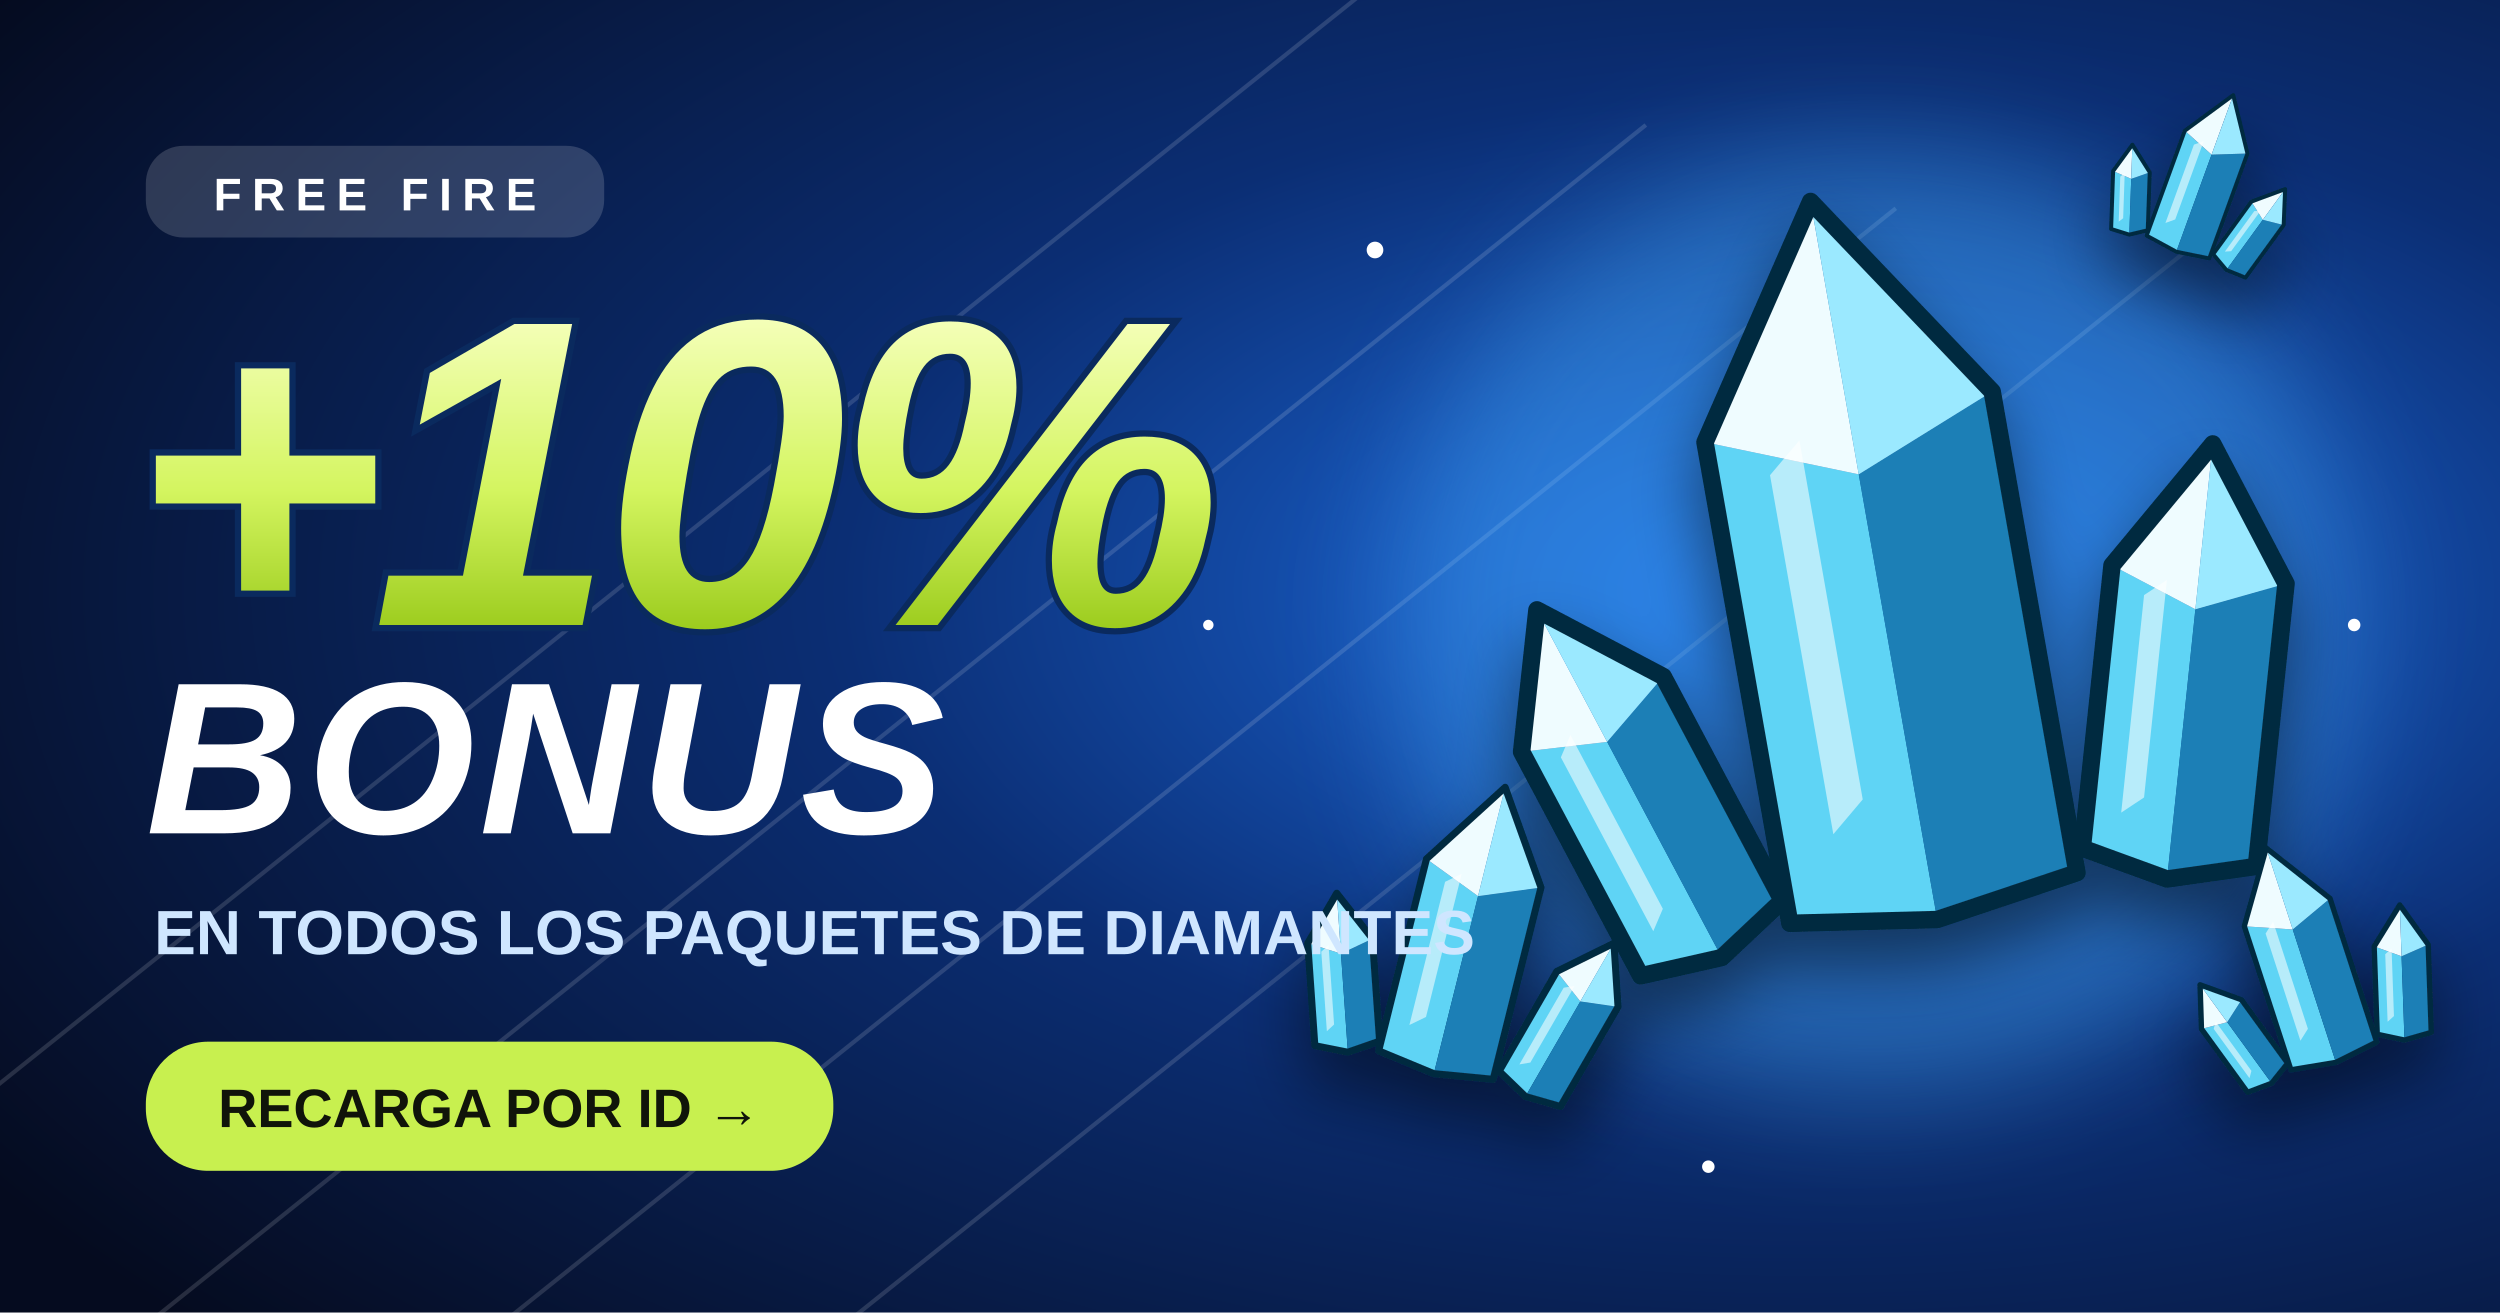
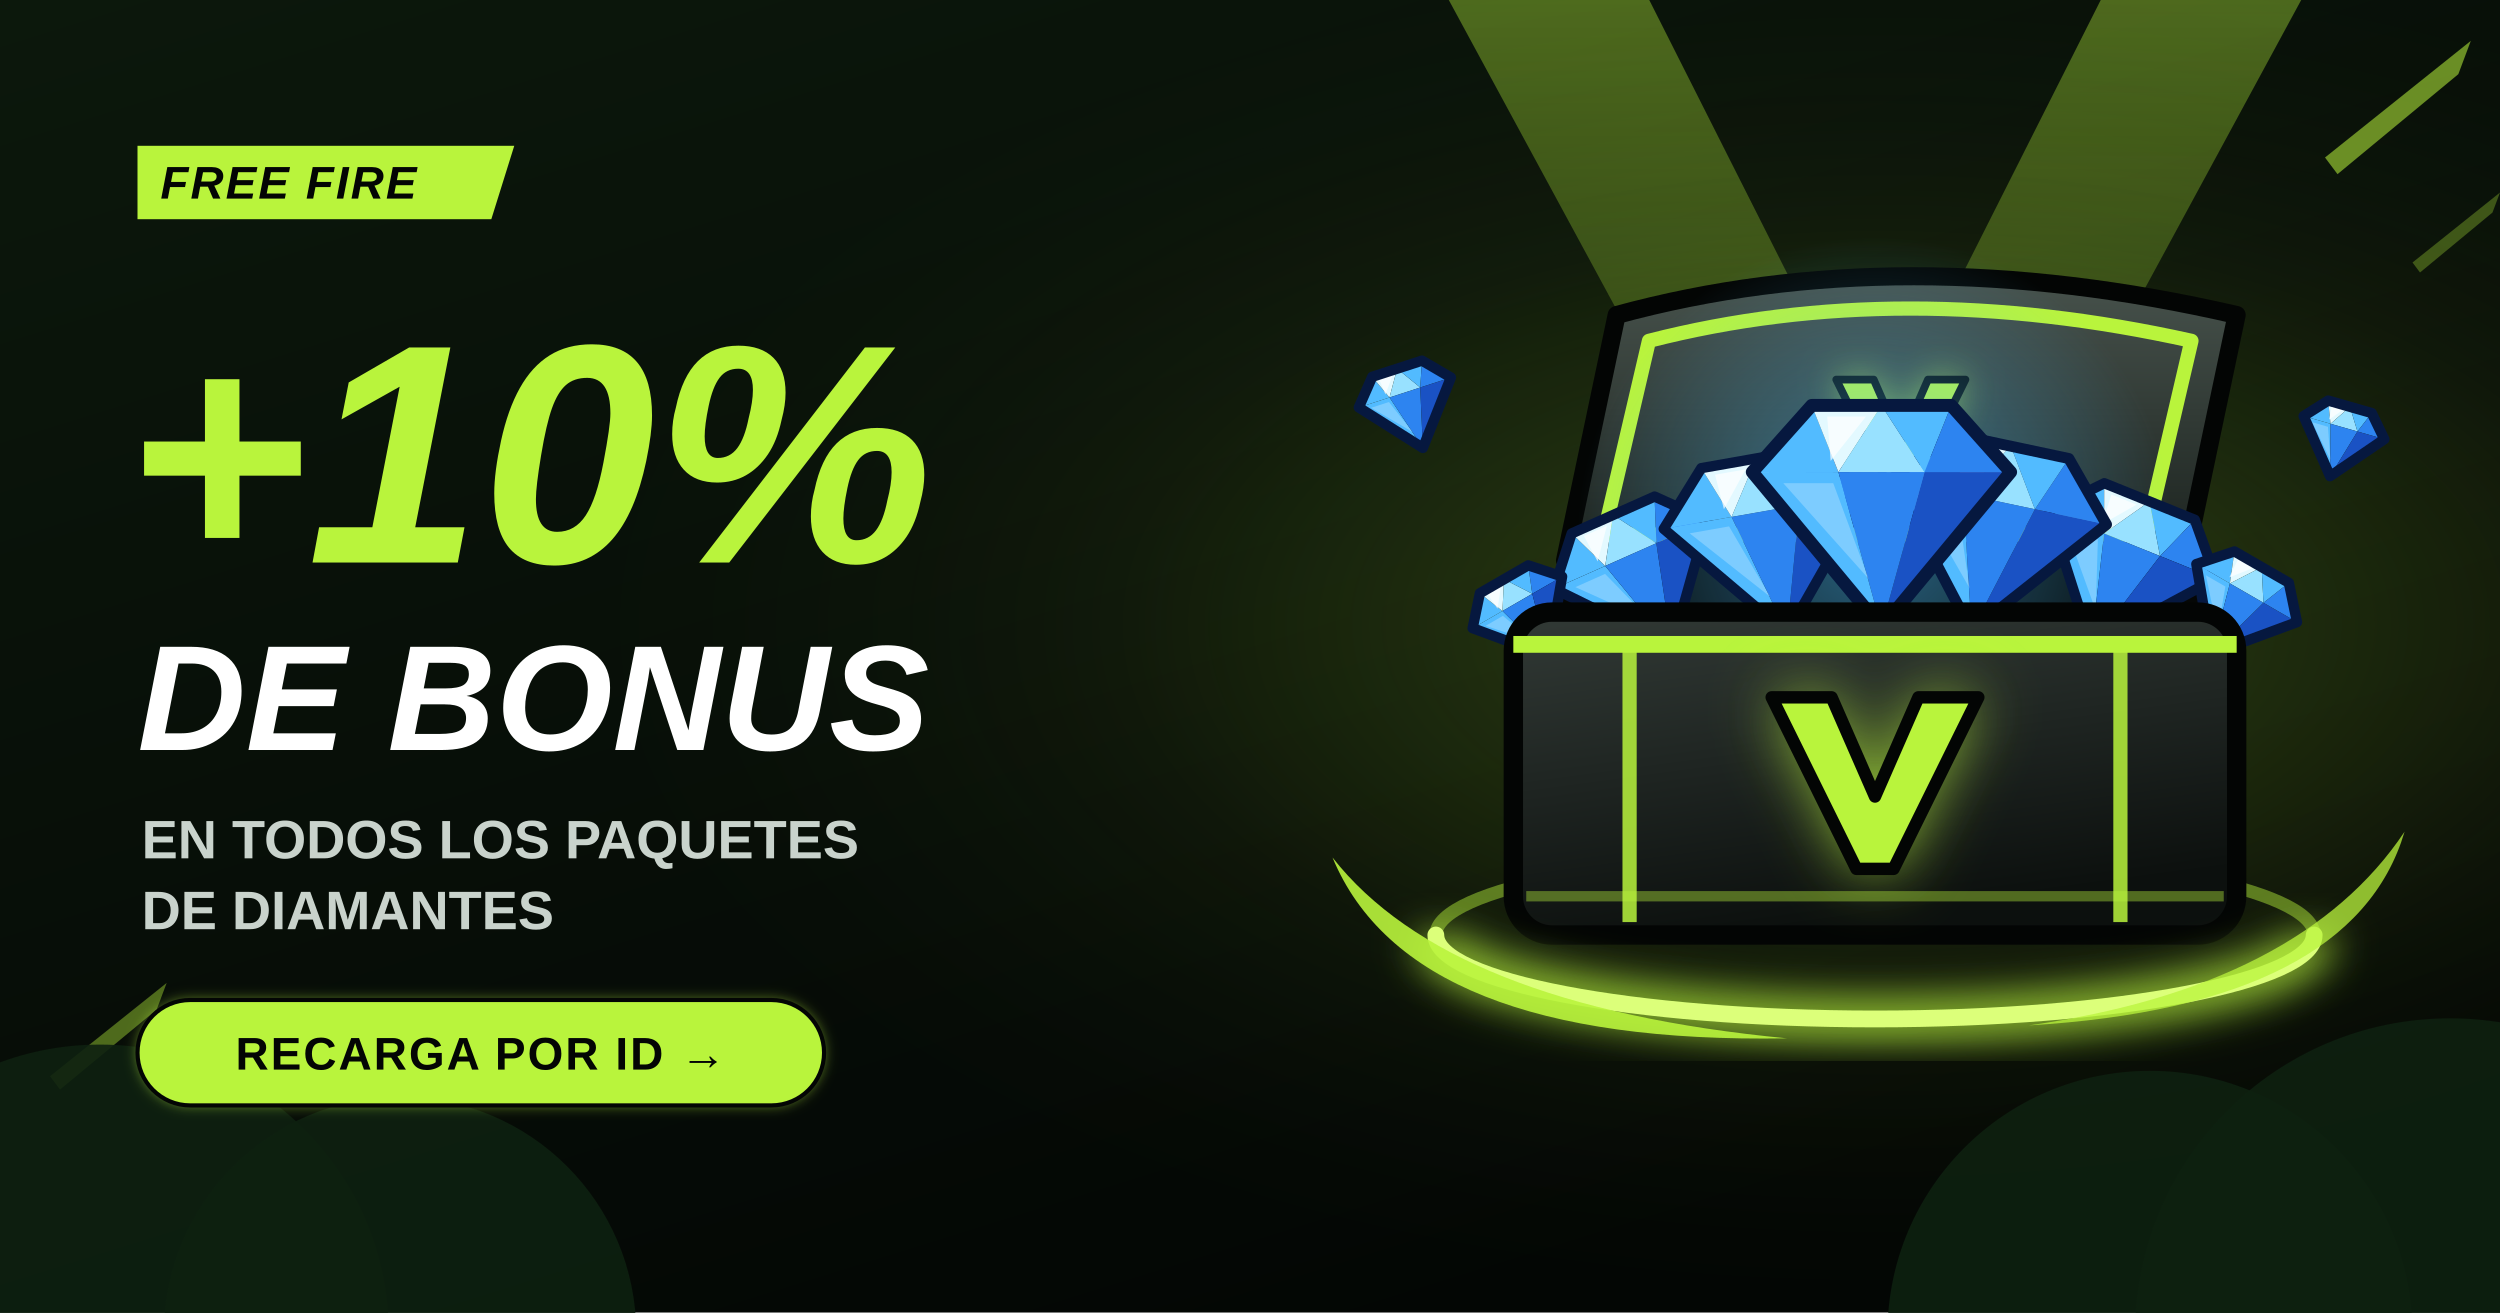
<svg xmlns="http://www.w3.org/2000/svg" viewBox="0 0 1200 630" width="1200" height="630">
  <defs>
-     <radialGradient id="bg" cx="0.72" cy="0.45" r="0.85">
-       <stop offset="0" stop-color="#1d6fe6" />
-       <stop offset="0.45" stop-color="#0b2e74" />
-       <stop offset="1" stop-color="#050b1f" />
+     <linearGradient id="bg" x1="0" y1="0" x2="0.6" y2="1">
+       <stop offset="0" stop-color="#0c180c" />
+       <stop offset="1" stop-color="#030604" />
+     </linearGradient>
+     <linearGradient id="v" x1="0" y1="0" x2="0" y2="1">
+       <stop offset="0" stop-color="#b9f43c" stop-opacity=".4" />
+       <stop offset="1" stop-color="#b9f43c" stop-opacity=".03" />
+     </linearGradient>
+     <radialGradient id="glow" cx="0.75" cy="0.476" r="0.55">
+       <stop offset="0" stop-color="#b9f43c" stop-opacity=".24" />
+       <stop offset=".55" stop-color="#b9f43c" stop-opacity=".05" />
+       <stop offset="1" stop-color="#000" stop-opacity="0" />
    </radialGradient>
-     <linearGradient id="gt" x1="0" y1="0" x2="0" y2="1">
-       <stop offset="0" stop-color="#eaf7ff" />
-       <stop offset="1" stop-color="#7cc8ff" />
+     <radialGradient id="gemglow">
+       <stop offset="0" stop-color="#4fc3ff" stop-opacity=".5" />
+       <stop offset="1" stop-color="#4fc3ff" stop-opacity="0" />
+     </radialGradient>
+     <linearGradient id="dark" x1="0" y1="0" x2="0.3" y2="1">
+       <stop offset="0" stop-color="#323a36" />
+       <stop offset="1" stop-color="#0c100e" />
    </linearGradient>
-     <linearGradient id="gl" x1="0" y1="0" x2="1" y2="1">
-       <stop offset="0" stop-color="#7cc8ff" />
-       <stop offset="1" stop-color="#2f7fe0" />
+     <linearGradient id="lid" x1="0" y1="0" x2="0" y2="1">
+       <stop offset="0" stop-color="#47524c" />
+       <stop offset="1" stop-color="#1b221e" />
    </linearGradient>
-     <linearGradient id="gr" x1="1" y1="0" x2="0" y2="1">
-       <stop offset="0" stop-color="#2f7fe0" />
-       <stop offset="1" stop-color="#173a8a" />
-     </linearGradient>
-     <linearGradient id="big" x1="0" y1="0" x2="0" y2="1">
-       <stop offset="0" stop-color="#f4ffb8" />
-       <stop offset="0.55" stop-color="#d4f560" />
-       <stop offset="1" stop-color="#9ccc1e" />
-     </linearGradient>
-     <symbol id="gem" viewBox="0 0 120 110">
-       <g transform="rotate(-18 30 104)" stroke-linejoin="round">
-         <path d="M19 66.2L30 70.5L30 104L19 101Z" fill="#5fd4f5" />
-         <path d="M41 66.2L30 70.5L30 104L41 101Z" fill="#1a7fb6" />
-         <path d="M30 50L19 66.2L30 70.5Z" fill="#effcff" />
-         <path d="M30 50L41 66.2L30 70.5Z" fill="#9be9ff" />
-         <path d="M23.4 69.4L26 67.3L26 94.3L23.4 96.4Z" fill="#fff" opacity=".55" />
-         <path d="M30 50L41 66.2L41 101L30 104L19 101L19 66.2Z" fill="none" stroke="#062b40" stroke-width="2.4" />
-       </g>
-       <g transform="rotate(16 92 104)" stroke-linejoin="round">
-         <path d="M80 62L92 66.8L92 104L80 101Z" fill="#5fd4f5" />
-         <path d="M104 62L92 66.8L92 104L104 101Z" fill="#1a7fb6" />
-         <path d="M92 44L80 62L92 66.8Z" fill="#effcff" />
-         <path d="M92 44L104 62L92 66.8Z" fill="#9be9ff" />
-         <path d="M84.8 65.6L87.7 63.2L87.7 93.2L84.8 95.6Z" fill="#fff" opacity=".55" />
-         <path d="M92 44L104 62L104 101L92 104L80 101L80 62Z" fill="none" stroke="#062b40" stroke-width="2.4" />
-       </g>
-       <g transform="rotate(0 60 104)" stroke-linejoin="round">
-         <path d="M40 34L60 42L60 104L40 101Z" fill="#5fd4f5" />
-         <path d="M80 34L60 42L60 104L80 101Z" fill="#1a7fb6" />
-         <path d="M60 4L40 34L60 42Z" fill="#effcff" />
-         <path d="M60 4L80 34L60 42Z" fill="#9be9ff" />
-         <path d="M48 40L52.8 36L52.8 86L48 90Z" fill="#fff" opacity=".55" />
-         <path d="M60 4L80 34L80 101L60 104L40 101L40 34Z" fill="none" stroke="#062b40" stroke-width="2.4" />
-       </g>
-     </symbol>
-     <filter id="glow" x="-50%" y="-50%" width="200%" height="200%">
-       <feGaussianBlur stdDeviation="28" />
+     <filter id="soft" x="-50%" y="-50%" width="200%" height="200%">
+       <feGaussianBlur stdDeviation="3" />
    </filter>
-     <filter id="shadow" x="-20%" y="-20%" width="140%" height="160%">
-       <feDropShadow dx="0" dy="18" stdDeviation="16" flood-color="#000" flood-opacity=".5" />
-     </filter>
+     <path id="spark" d="M0 -10L2.2 -2.2L10 0L2.2 2.2L0 10L-2.2 2.2L-10 0L-2.2 -2.2Z" fill="#fff" />
  </defs>
  <rect width="1200" height="630" fill="url(#bg)" />
-   <g opacity=".14" stroke="#fff" stroke-width="2">
-     <path d="M-50 560 L700 -40" />
-     <path d="M40 660 L790 60" />
-     <path d="M160 700 L910 100" />
-     <path d="M300 720 L1050 120" />
+   <path d="M690 -10H786.6L900 214.83L1013.4 -10H1110L916.8 346.5H883.2Z" fill="url(#v)" />
+   <rect width="1200" height="630" fill="url(#glow)" />
+   <path d="M1116 75.6L1186 19.6L1180 35.6L1122 83.6Z" fill="#b9f43c" opacity="0.55" />
+   <path d="M1158 126L1200 92.4L1196.4 102L1161.6 130.8Z" fill="#b9f43c" opacity="0.3" />
+   <path d="M24 516.6L80 471.8L75.2 484.6L28.8 523Z" fill="#b9f43c" opacity="0.4" />
+   <circle cx="48" cy="640" r="138.6" fill="#0d200f" opacity=".9" />
+   <circle cx="192" cy="640" r="113.4" fill="#0d200f" opacity=".9" />
+   <circle cx="1032" cy="640" r="126" fill="#0d200f" opacity=".9" />
+   <circle cx="1176" cy="640" r="151.2" fill="#0d200f" opacity=".9" />
+   <g transform="translate(900 300) scale(3.1)">
+     <path d="M-68 48A68 13 0 0 1 68 48" fill="none" stroke="#b9f43c" stroke-opacity=".45" stroke-width="2" />
+     <path d="M-48 -10L48 -10L56 -48Q4 -60 -40 -48Z" fill="url(#lid)" stroke="#030504" stroke-width="2.8" stroke-linejoin="round" />
+     <path d="M-42 -14L42 -14L49 -44Q4 -54 -35 -44Z" fill="none" stroke="#b9f43c" stroke-width="2.2" stroke-linejoin="round" />
+     <g transform="translate(4 -30) scale(1)">
+       <path d="M-10 -8H-4.2L0 1.6L4.2 -8H10L1.8 8.6H-1.8Z" fill="#b9f43c" filter="url(#soft)" opacity=".8" />
+       <path d="M-10 -8H-4.2L0 1.6L4.2 -8H10L1.8 8.6H-1.8Z" fill="#b9f43c" stroke="#030504" stroke-width="1.2" stroke-linejoin="round" />
+     </g>
+     <path d="M-56 -2L-46 -10H48L56 -2Z" fill="#050706" stroke="#030504" stroke-width="2.2" stroke-linejoin="round" />
+     <circle cx="0" cy="-14" r="46" fill="url(#gemglow)" />
+     <g transform="rotate(-24 -36 -6.82)" stroke-linejoin="round">
+       <path d="M-43.02 -18L-49 -11.292L-40.333 -11.292Z" fill="#52bbff" />
+       <path d="M-43.02 -18L-36 -18L-40.333 -11.292Z" fill="#e3f9ff" />
+       <path d="M-36 -18L-40.333 -11.292L-31.667 -11.292Z" fill="#98e1ff" />
+       <path d="M-36 -18L-28.98 -18L-31.667 -11.292Z" fill="#52bbff" />
+       <path d="M-28.98 -18L-23 -11.292L-31.667 -11.292Z" fill="#2d84f0" />
+       <path d="M-49 -11.292L-40.333 -11.292L-36 4.36Z" fill="#52bbff" />
+       <path d="M-40.333 -11.292L-31.667 -11.292L-36 4.36Z" fill="#2d84f0" />
+       <path d="M-31.667 -11.292L-23 -11.292L-36 4.36Z" fill="#1a52c4" />
+       <path d="M-41.46 -16.882L-37.56 -16.882L-41.113 -12.41Z" fill="#fff" opacity=".7" />
+       <path d="M-45.88 -10.174L-40.853 -10.174L-37.3 -0.559Z" fill="#fff" opacity=".25" />
+       <path d="M-43.02 -18H-28.98L-23 -11.292L-36 4.36L-49 -11.292Z" fill="none" stroke="#06183f" stroke-width="1.6" />
+     </g>
+     <g transform="rotate(22 38 -7.96)" stroke-linejoin="round">
+       <path d="M30.44 -20L24 -12.776L33.333 -12.776Z" fill="#52bbff" />
+       <path d="M30.44 -20L38 -20L33.333 -12.776Z" fill="#e3f9ff" />
+       <path d="M38 -20L33.333 -12.776L42.667 -12.776Z" fill="#98e1ff" />
+       <path d="M38 -20L45.56 -20L42.667 -12.776Z" fill="#52bbff" />
+       <path d="M45.56 -20L52 -12.776L42.667 -12.776Z" fill="#2d84f0" />
+       <path d="M24 -12.776L33.333 -12.776L38 4.08Z" fill="#52bbff" />
+       <path d="M33.333 -12.776L42.667 -12.776L38 4.08Z" fill="#2d84f0" />
+       <path d="M42.667 -12.776L52 -12.776L38 4.08Z" fill="#1a52c4" />
+       <path d="M32.12 -18.796L36.32 -18.796L32.493 -13.98Z" fill="#fff" opacity=".7" />
+       <path d="M27.36 -11.572L32.773 -11.572L36.6 -1.218Z" fill="#fff" opacity=".25" />
+       <path d="M30.44 -20H45.56L52 -12.776L38 4.08L24 -12.776Z" fill="none" stroke="#06183f" stroke-width="1.6" />
+     </g>
+     <g transform="rotate(-10 -16 -12.24)" stroke-linejoin="round">
+       <path d="M-24.64 -26L-32 -17.744L-21.333 -17.744Z" fill="#52bbff" />
+       <path d="M-24.64 -26L-16 -26L-21.333 -17.744Z" fill="#e3f9ff" />
+       <path d="M-16 -26L-21.333 -17.744L-10.667 -17.744Z" fill="#98e1ff" />
+       <path d="M-16 -26L-7.36 -26L-10.667 -17.744Z" fill="#52bbff" />
+       <path d="M-7.36 -26L0 -17.744L-10.667 -17.744Z" fill="#2d84f0" />
+       <path d="M-32 -17.744L-21.333 -17.744L-16 1.52Z" fill="#52bbff" />
+       <path d="M-21.333 -17.744L-10.667 -17.744L-16 1.52Z" fill="#2d84f0" />
+       <path d="M-10.667 -17.744L0 -17.744L-16 1.52Z" fill="#1a52c4" />
+       <path d="M-22.72 -24.624L-17.92 -24.624L-22.293 -19.12Z" fill="#fff" opacity=".7" />
+       <path d="M-28.16 -16.368L-21.973 -16.368L-17.6 -4.534Z" fill="#fff" opacity=".25" />
+       <path d="M-24.64 -26H-7.36L0 -17.744L-16 1.52L-32 -17.744Z" fill="none" stroke="#06183f" stroke-width="1.6" />
+     </g>
+     <g transform="rotate(12 18 -13.38)" stroke-linejoin="round">
+       <path d="M8.82 -28L1 -19.228L12.333 -19.228Z" fill="#52bbff" />
+       <path d="M8.82 -28L18 -28L12.333 -19.228Z" fill="#e3f9ff" />
+       <path d="M18 -28L12.333 -19.228L23.667 -19.228Z" fill="#98e1ff" />
+       <path d="M18 -28L27.18 -28L23.667 -19.228Z" fill="#52bbff" />
+       <path d="M27.18 -28L35 -19.228L23.667 -19.228Z" fill="#2d84f0" />
+       <path d="M1 -19.228L12.333 -19.228L18 1.24Z" fill="#52bbff" />
+       <path d="M12.333 -19.228L23.667 -19.228L18 1.24Z" fill="#2d84f0" />
+       <path d="M23.667 -19.228L35 -19.228L18 1.24Z" fill="#1a52c4" />
+       <path d="M10.86 -26.538L15.96 -26.538L11.313 -20.69Z" fill="#fff" opacity=".7" />
+       <path d="M5.08 -17.766L11.653 -17.766L16.3 -5.193Z" fill="#fff" opacity=".25" />
+       <path d="M8.82 -28H27.18L35 -19.228L18 1.24L1 -19.228Z" fill="none" stroke="#06183f" stroke-width="1.7" />
+     </g>
+     <g transform="rotate(0 1 -16.8)" stroke-linejoin="round">
+       <path d="M-9.8 -34L-19 -23.68L-5.667 -23.68Z" fill="#52bbff" />
+       <path d="M-9.8 -34L1 -34L-5.667 -23.68Z" fill="#e3f9ff" />
+       <path d="M1 -34L-5.667 -23.68L7.667 -23.68Z" fill="#98e1ff" />
+       <path d="M1 -34L11.8 -34L7.667 -23.68Z" fill="#52bbff" />
+       <path d="M11.8 -34L21 -23.68L7.667 -23.68Z" fill="#2d84f0" />
+       <path d="M-19 -23.68L-5.667 -23.68L1 0.4Z" fill="#52bbff" />
+       <path d="M-5.667 -23.68L7.667 -23.68L1 0.4Z" fill="#2d84f0" />
+       <path d="M7.667 -23.68L21 -23.68L1 0.4Z" fill="#1a52c4" />
+       <path d="M-7.4 -32.28L-1.4 -32.28L-6.867 -25.4Z" fill="#fff" opacity=".7" />
+       <path d="M-14.2 -21.96L-6.467 -21.96L-1 -7.168Z" fill="#fff" opacity=".25" />
+       <path d="M-9.8 -34H11.8L21 -23.68L1 0.4L-19 -23.68Z" fill="none" stroke="#06183f" stroke-width="2" />
+     </g>
+     <g transform="rotate(30 56 -2.26)" stroke-linejoin="round">
+       <path d="M51.14 -10L47 -5.356L53 -5.356Z" fill="#52bbff" />
+       <path d="M51.14 -10L56 -10L53 -5.356Z" fill="#e3f9ff" />
+       <path d="M56 -10L53 -5.356L59 -5.356Z" fill="#98e1ff" />
+       <path d="M56 -10L60.86 -10L59 -5.356Z" fill="#52bbff" />
+       <path d="M60.86 -10L65 -5.356L59 -5.356Z" fill="#2d84f0" />
+       <path d="M47 -5.356L53 -5.356L56 5.48Z" fill="#52bbff" />
+       <path d="M53 -5.356L59 -5.356L56 5.48Z" fill="#2d84f0" />
+       <path d="M59 -5.356L65 -5.356L56 5.48Z" fill="#1a52c4" />
+       <path d="M52.22 -9.226L54.92 -9.226L52.46 -6.13Z" fill="#fff" opacity=".7" />
+       <path d="M49.16 -4.582L52.64 -4.582L55.1 2.074Z" fill="#fff" opacity=".25" />
+       <path d="M51.14 -10H60.86L65 -5.356L56 5.48L47 -5.356Z" fill="none" stroke="#06183f" stroke-width="1.6" />
+     </g>
+     <g transform="rotate(-30 -54 -1.12)" stroke-linejoin="round">
+       <path d="M-58.32 -8L-62 -3.872L-56.667 -3.872Z" fill="#52bbff" />
+       <path d="M-58.32 -8L-54 -8L-56.667 -3.872Z" fill="#e3f9ff" />
+       <path d="M-54 -8L-56.667 -3.872L-51.333 -3.872Z" fill="#98e1ff" />
+       <path d="M-54 -8L-49.68 -8L-51.333 -3.872Z" fill="#52bbff" />
+       <path d="M-49.68 -8L-46 -3.872L-51.333 -3.872Z" fill="#2d84f0" />
+       <path d="M-62 -3.872L-56.667 -3.872L-54 5.76Z" fill="#52bbff" />
+       <path d="M-56.667 -3.872L-51.333 -3.872L-54 5.76Z" fill="#2d84f0" />
+       <path d="M-51.333 -3.872L-46 -3.872L-54 5.76Z" fill="#1a52c4" />
+       <path d="M-57.36 -7.312L-54.96 -7.312L-57.147 -4.56Z" fill="#fff" opacity=".7" />
+       <path d="M-60.08 -3.184L-56.987 -3.184L-54.8 2.733Z" fill="#fff" opacity=".25" />
+       <path d="M-58.32 -8H-49.68L-46 -3.872L-54 5.76L-62 -3.872Z" fill="none" stroke="#06183f" stroke-width="1.6" />
+     </g>
+     <rect x="-56" y="-2" width="112" height="50" rx="6" fill="url(#dark)" stroke="#030504" stroke-width="3" />
+     <path d="M-56 3H56" stroke="#b9f43c" stroke-width="2.6" />
+     <path d="M-38 4V46M38 4V46" stroke="#b9f43c" stroke-opacity=".85" stroke-width="2.2" />
+     <path d="M-54 42H54" stroke="#b9f43c" stroke-opacity=".4" stroke-width="1.6" />
+     <g transform="translate(0 24) scale(1.6)">
+       <path d="M-10 -8H-4.2L0 1.6L4.2 -8H10L1.8 8.6H-1.8Z" fill="#b9f43c" filter="url(#soft)" opacity=".8" />
+       <path d="M-10 -8H-4.2L0 1.6L4.2 -8H10L1.8 8.6H-1.8Z" fill="#b9f43c" stroke="#030504" stroke-width="1.2" stroke-linejoin="round" />
+     </g>
+     <g transform="rotate(-18 -72 -33.55)" stroke-linejoin="round">
+       <path d="M-76.05 -40L-79.5 -36.13L-74.5 -36.13Z" fill="#52bbff" />
+       <path d="M-76.05 -40L-72 -40L-74.5 -36.13Z" fill="#e3f9ff" />
+       <path d="M-72 -40L-74.5 -36.13L-69.5 -36.13Z" fill="#98e1ff" />
+       <path d="M-72 -40L-67.95 -40L-69.5 -36.13Z" fill="#52bbff" />
+       <path d="M-67.95 -40L-64.5 -36.13L-69.5 -36.13Z" fill="#2d84f0" />
+       <path d="M-79.5 -36.13L-74.5 -36.13L-72 -27.1Z" fill="#52bbff" />
+       <path d="M-74.5 -36.13L-69.5 -36.13L-72 -27.1Z" fill="#2d84f0" />
+       <path d="M-69.5 -36.13L-64.5 -36.13L-72 -27.1Z" fill="#1a52c4" />
+       <path d="M-75.15 -39.355L-72.9 -39.355L-74.95 -36.775Z" fill="#fff" opacity=".7" />
+       <path d="M-77.7 -35.485L-74.8 -35.485L-72.75 -29.938Z" fill="#fff" opacity=".25" />
+       <path d="M-76.05 -40H-67.95L-64.5 -36.13L-72 -27.1L-79.5 -36.13Z" fill="none" stroke="#06183f" stroke-width="1.6" />
+     </g>
+     <g transform="rotate(16 72 -28.41)" stroke-linejoin="round">
+       <path d="M68.49 -34L65.5 -30.646L69.833 -30.646Z" fill="#52bbff" />
+       <path d="M68.49 -34L72 -34L69.833 -30.646Z" fill="#e3f9ff" />
+       <path d="M72 -34L69.833 -30.646L74.167 -30.646Z" fill="#98e1ff" />
+       <path d="M72 -34L75.51 -34L74.167 -30.646Z" fill="#52bbff" />
+       <path d="M75.51 -34L78.5 -30.646L74.167 -30.646Z" fill="#2d84f0" />
+       <path d="M65.5 -30.646L69.833 -30.646L72 -22.82Z" fill="#52bbff" />
+       <path d="M69.833 -30.646L74.167 -30.646L72 -22.82Z" fill="#2d84f0" />
+       <path d="M74.167 -30.646L78.5 -30.646L72 -22.82Z" fill="#1a52c4" />
+       <path d="M69.27 -33.441L71.22 -33.441L69.443 -31.205Z" fill="#fff" opacity=".7" />
+       <path d="M67.06 -30.087L69.573 -30.087L71.35 -25.28Z" fill="#fff" opacity=".25" />
+       <path d="M68.49 -34H75.51L78.5 -30.646L72 -22.82L65.5 -30.646Z" fill="none" stroke="#06183f" stroke-width="1.6" />
+     </g>
+     <path d="M-68 48A68 13 0 0 0 68 48" fill="none" stroke="#b9f43c" stroke-width="7" filter="url(#soft)" opacity=".75" />
+     <path d="M-68 48A68 13 0 0 0 68 48" fill="none" stroke="#dcff7a" stroke-width="2.6" stroke-linecap="round" />
+     <path d="M-84 36Q-72 65 -13.6 64Q-66 59 -84 36Z" fill="#b9f43c" opacity=".9" />
+     <path d="M82 32Q74 59 23.8 62Q66 56 82 32Z" fill="#b9f43c" opacity=".75" />
  </g>
-   <circle cx="900" cy="300" r="230" fill="#4cb4ff" opacity=".35" filter="url(#glow)" />
-   <g filter="url(#shadow)">
-     <use href="#gem" x="690" y="80" width="420" height="385" transform="rotate(-10 900 272)" />
-     <use href="#gem" x="620" y="370" width="170" height="156" transform="rotate(14 705 448)" />
-     <use href="#gem" x="1040" y="400" width="130" height="119" transform="rotate(-18 1105 460)" />
-     <use href="#gem" x="1010" y="40" width="96" height="88" transform="rotate(20 1058 84)" />
+   <g transform="translate(66 70)">
+     <path d="M0 0H180.84L169.84 35.2H0Z" fill="#b9f43c" />
+     <text x="11" y="25.344" font-family="Arial Black, Arial, Helvetica, sans-serif" font-weight="900" font-style="italic" font-size="22" fill="#030504" letter-spacing="1">FREE FIRE</text>
  </g>
-   <g fill="#fff">
-     <circle cx="660" cy="120" r="4" />
-     <circle cx="1130" cy="300" r="3" />
-     <circle cx="820" cy="560" r="3" />
-     <circle cx="580" cy="300" r="2.5" />
+   <text x="60" y="270" font-family="Arial Black, Arial, Helvetica, sans-serif" font-weight="900" font-style="italic" font-size="150" fill="#b9f43c">+10%</text>
+   <text x="66" y="360" font-family="Arial Black, Arial, Helvetica, sans-serif" font-weight="900" font-style="italic" font-size="72" fill="#fff">DE BONUS</text>
+   <text x="68" y="412" font-family="Arial, Helvetica, sans-serif" font-weight="700" font-size="26" fill="#c9d3cc" text-anchor="start">EN TODOS LOS PAQUETES</text>
+   <text x="68" y="446" font-family="Arial, Helvetica, sans-serif" font-weight="700" font-size="26" fill="#c9d3cc" text-anchor="start">DE DIAMANTES</text>
+   <g transform="translate(66 480)">
+     <rect width="329.56" height="50.6" rx="25.3" fill="#b9f43c" filter="url(#soft)" opacity=".55" />
+     <rect width="329.56" height="50.6" rx="25.3" fill="#b9f43c" stroke="#030504" stroke-width="2" />
+     <text x="164.78" y="33.396" font-family="Arial Black, Arial, Helvetica, sans-serif" font-weight="900" font-size="22" fill="#030504" text-anchor="middle" letter-spacing="1">RECARGA POR ID  →</text>
  </g>
-   <rect x="70" y="70" rx="18" width="220" height="44" fill="#ffffff" fill-opacity=".16" />
-   <text x="180" y="101" text-anchor="middle" font-family="Arial Black, Arial, Helvetica, sans-serif" font-weight="900" font-size="22" letter-spacing="5" fill="#fff">FREE FIRE</text>
-   <text x="62" y="300" font-family="Arial Black, Impact, Arial, sans-serif" font-weight="900" font-style="italic" font-size="210" letter-spacing="-6" fill="url(#big)" stroke="#0a2a5e" stroke-width="6" paint-order="stroke">+10%</text>
-   <text x="70" y="400" font-family="Arial Black, Impact, Arial, sans-serif" font-weight="900" font-style="italic" font-size="104" letter-spacing="2" fill="#fff">BONUS</text>
-   <text x="74" y="458" font-family="Arial, Helvetica, sans-serif" font-weight="700" font-size="30" fill="#cfe6ff">EN TODOS LOS PAQUETES DE DIAMANTES</text>
-   <rect x="70" y="500" rx="30" width="330" height="62" fill="#c8f04f" />
-   <text x="235" y="541" text-anchor="middle" font-family="Arial Black, Arial, sans-serif" font-weight="900" font-size="26" fill="#10140a">RECARGA POR ID  →</text>
</svg>
